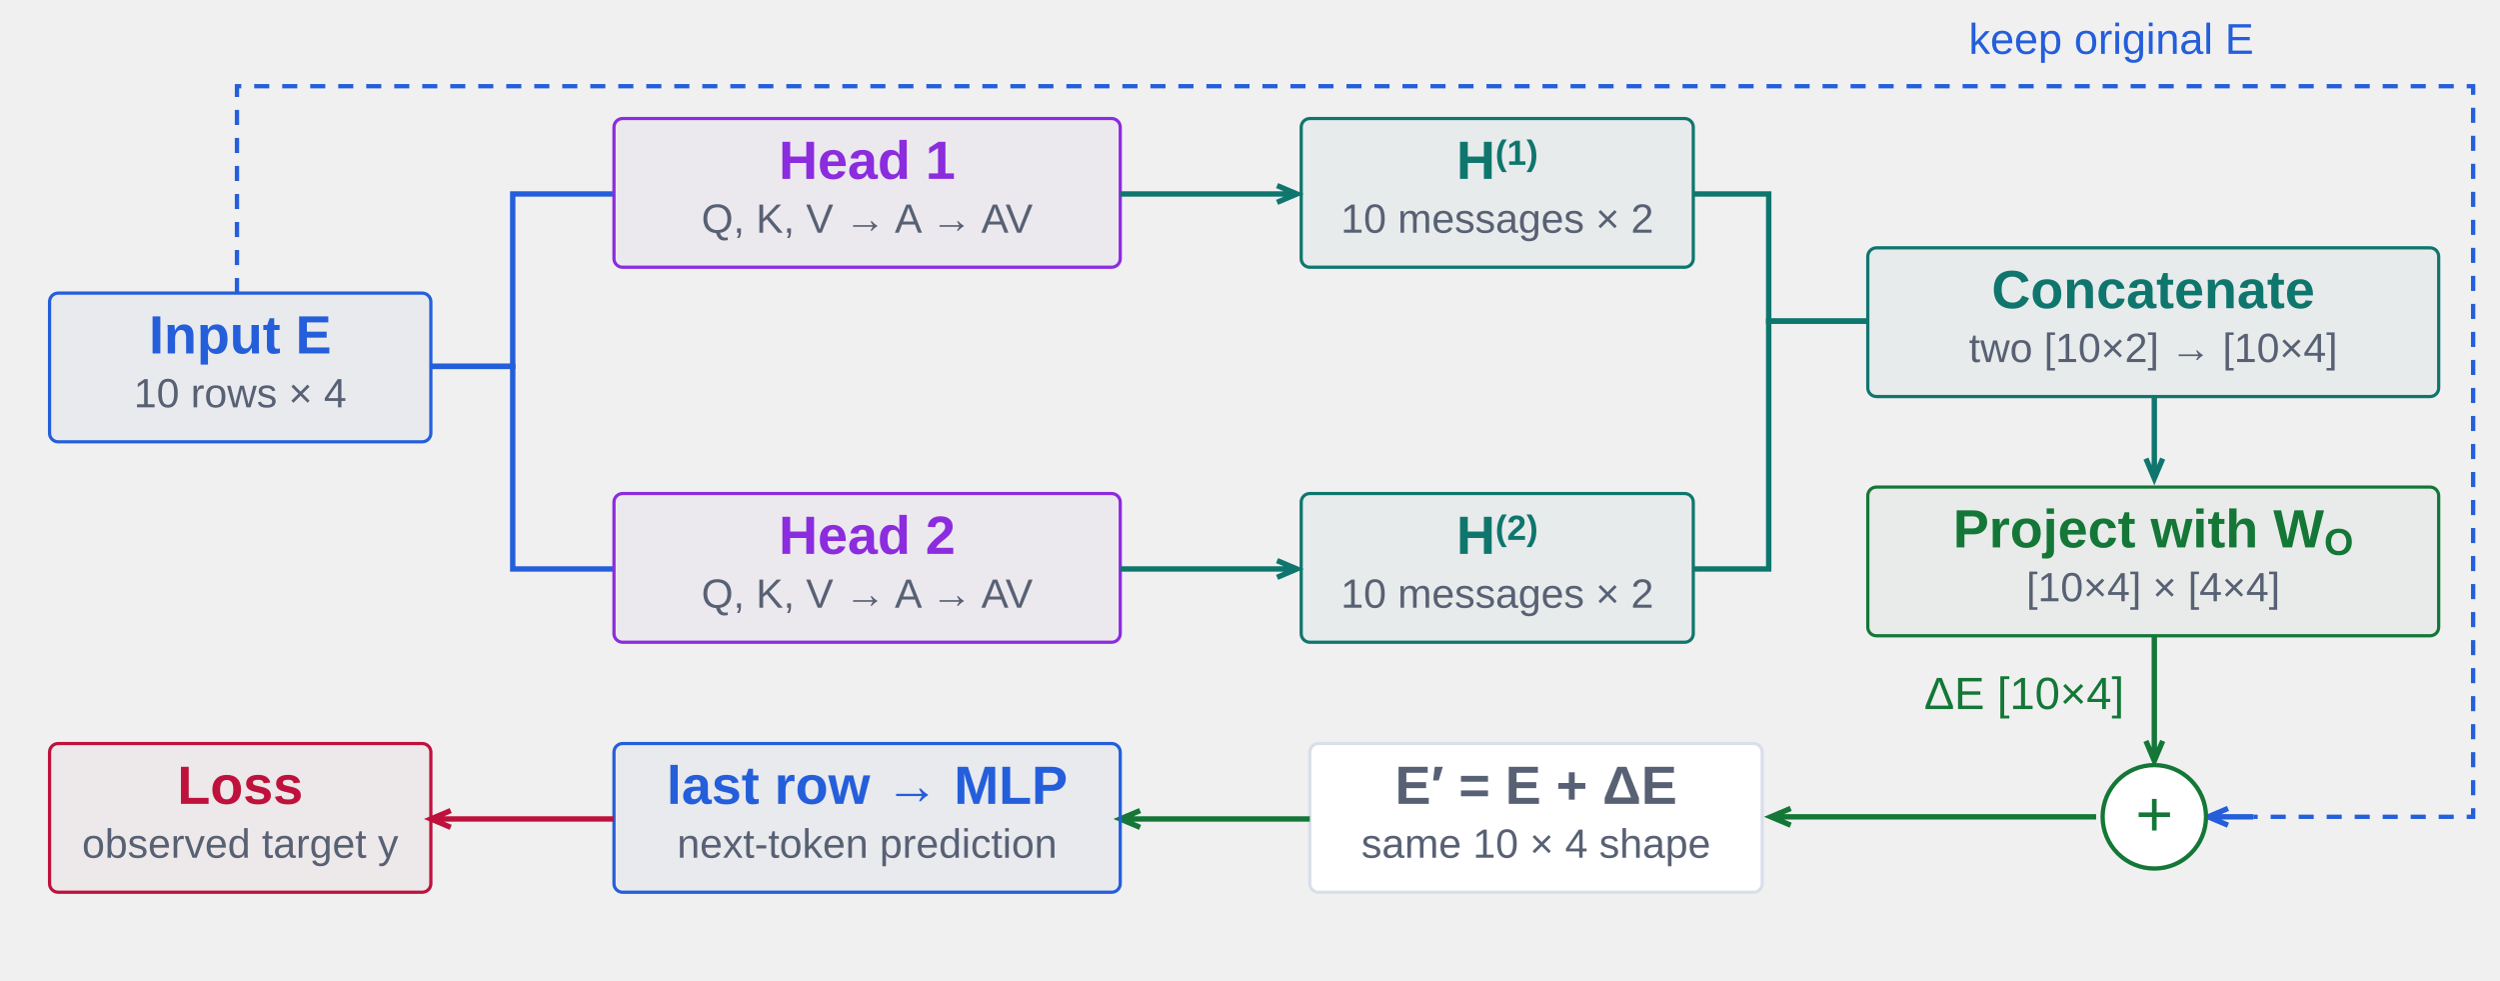
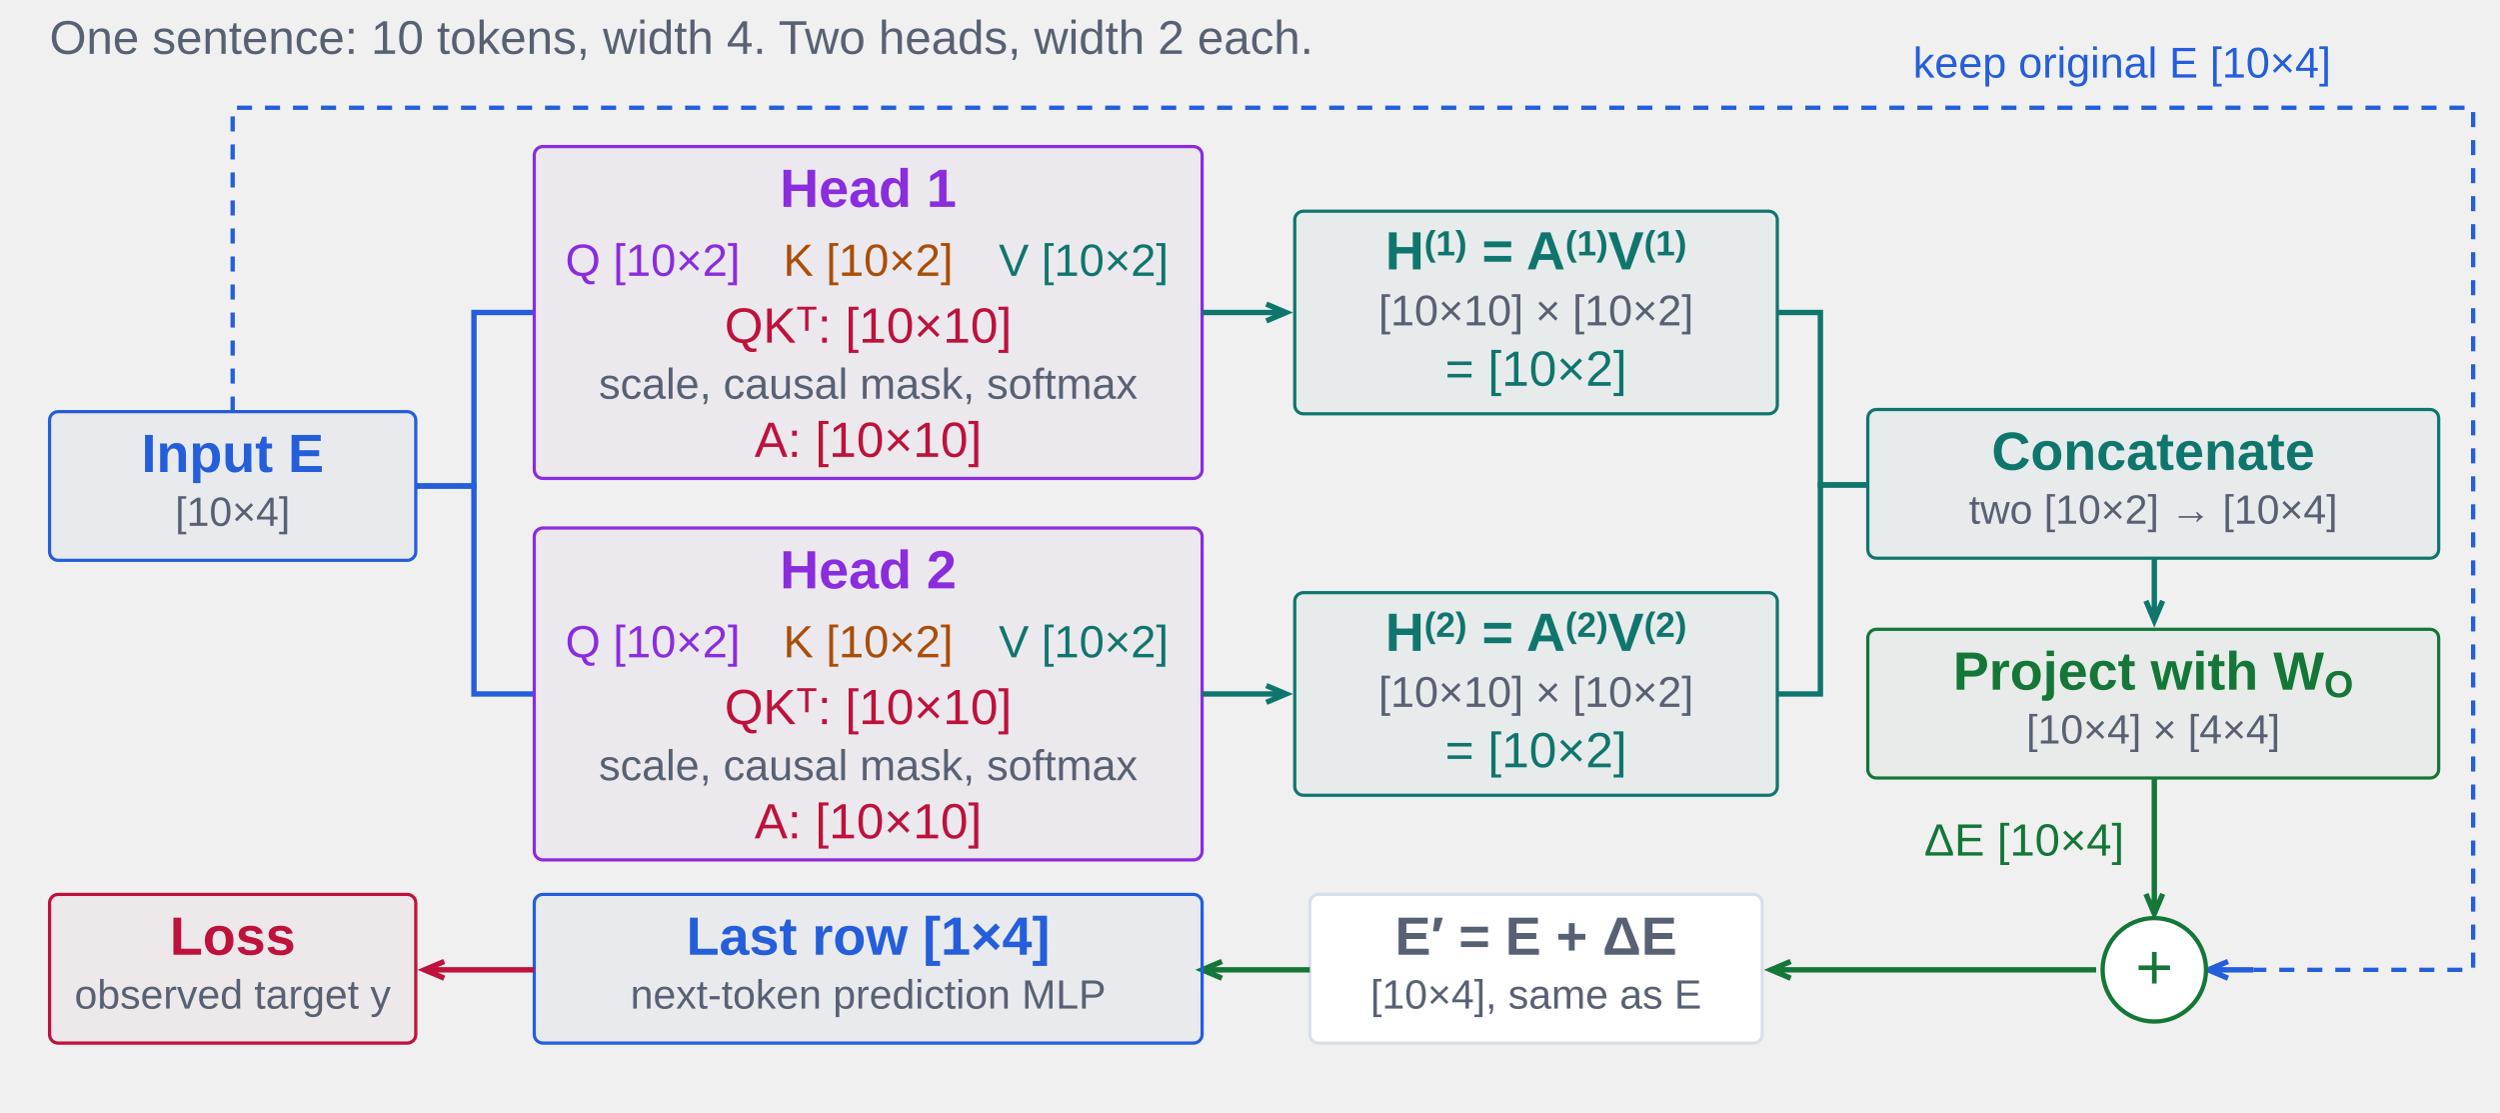
- <svg xmlns="http://www.w3.org/2000/svg" viewBox="0 0 1160 455" role="img" aria-label="The same next-token path, with two parallel heads" style="font-family:Avenir Next,Segoe UI,Arial,sans-serif">
-   <rect x="23" y="136" width="177" height="69" rx="4" fill="#245edb08" stroke="#245edb" stroke-width="1.5" />
-   <text x="111.5" y="164" font-size="25" fill="#245edb" text-anchor="middle" font-weight="600">Input E</text>
-   <text x="111.5" y="189" font-size="19" fill="#586174" text-anchor="middle" font-weight="500">10 rows × 4</text>
-   <path d="M200 170 H238 V90 H285" fill="none" stroke="#245edb" stroke-width="2.5" />
-   <rect x="285" y="55" width="235" height="69" rx="4" fill="#8b2cde08" stroke="#8b2cde" stroke-width="1.5" />
-   <text x="402.5" y="83" font-size="25" fill="#8b2cde" text-anchor="middle" font-weight="600">Head 1</text>
-   <text x="402.5" y="108" font-size="19" fill="#586174" text-anchor="middle" font-weight="500">Q, K, V → A → AV</text>
-   <path d="M520 90 L602 90 M592.789 93.894 L602 90 L592.789 86.106" fill="none" stroke="#0f766e" stroke-width="2.5" />
-   <rect x="604" y="55" width="182" height="69" rx="4" fill="#0f766e08" stroke="#0f766e" stroke-width="1.5" />
-   <text x="695.0" y="83" font-size="25" fill="#0f766e" text-anchor="middle" font-weight="600">H<tspan baseline-shift="super" font-size="65%">(1)</tspan>
-   </text>
-   <text x="695.0" y="108" font-size="19" fill="#586174" text-anchor="middle" font-weight="500">10 messages × 2</text>
-   <path d="M786 90 H821 V149 H867" fill="none" stroke="#0f766e" stroke-width="2.5" />
-   <path d="M200 170 H238 V264 H285" fill="none" stroke="#245edb" stroke-width="2.5" />
-   <rect x="285" y="229" width="235" height="69" rx="4" fill="#8b2cde08" stroke="#8b2cde" stroke-width="1.5" />
-   <text x="402.5" y="257" font-size="25" fill="#8b2cde" text-anchor="middle" font-weight="600">Head 2</text>
-   <text x="402.5" y="282" font-size="19" fill="#586174" text-anchor="middle" font-weight="500">Q, K, V → A → AV</text>
-   <path d="M520 264 L602 264 M592.789 267.894 L602 264 L592.789 260.106" fill="none" stroke="#0f766e" stroke-width="2.5" />
-   <rect x="604" y="229" width="182" height="69" rx="4" fill="#0f766e08" stroke="#0f766e" stroke-width="1.5" />
-   <text x="695.0" y="257" font-size="25" fill="#0f766e" text-anchor="middle" font-weight="600">H<tspan baseline-shift="super" font-size="65%">(2)</tspan>
-   </text>
-   <text x="695.0" y="282" font-size="19" fill="#586174" text-anchor="middle" font-weight="500">10 messages × 2</text>
-   <path d="M786 264 H821 V149 H867" fill="none" stroke="#0f766e" stroke-width="2.5" />
-   <rect x="867" y="115" width="265" height="69" rx="4" fill="#0f766e08" stroke="#0f766e" stroke-width="1.5" />
-   <text x="999.5" y="143" font-size="25" fill="#0f766e" text-anchor="middle" font-weight="600">Concatenate</text>
-   <text x="999.5" y="168" font-size="19" fill="#586174" text-anchor="middle" font-weight="500">two [10×2] → [10×4]</text>
-   <path d="M1000 184 L1000 222 M996.106 212.789 L1000 222 L1003.894 212.789" fill="none" stroke="#0f766e" stroke-width="2.5" />
-   <rect x="867" y="226" width="265" height="69" rx="4" fill="#14773708" stroke="#147737" stroke-width="1.5" />
-   <text x="999.5" y="254" font-size="25" fill="#147737" text-anchor="middle" font-weight="600">Project with W<tspan baseline-shift="sub" font-size="70%">O</tspan>
-   </text>
-   <text x="999.5" y="279" font-size="19" fill="#586174" text-anchor="middle" font-weight="500">[10×4] × [4×4]</text>
-   <path d="M110 136 V40 H1148 V379 H1046" fill="none" stroke="#245edb" stroke-width="2" stroke-dasharray="7 6" />
-   <path d="M1046 379 L1025 379 M1034.211 375.106 L1025 379 L1034.211 382.894" fill="none" stroke="#245edb" stroke-width="2.5" />
-   <text x="980" y="25" font-size="20" fill="#245edb" text-anchor="middle" font-weight="500">keep original E</text>
-   <path d="M1000 295 L1000 353 M996.106 343.789 L1000 353 L1003.894 343.789" fill="none" stroke="#147737" stroke-width="2.5" />
-   <text x="986" y="329" font-size="21" fill="#147737" text-anchor="end" font-weight="500">ΔE [10×4]</text>
-   <circle cx="1000" cy="379" r="24" fill="white" stroke="#147737" stroke-width="2" />
-   <text x="1000" y="388" font-size="30" fill="#147737" text-anchor="middle" font-weight="500">+</text>
-   <path d="M973 379 L822 379 M831.211 375.106 L822 379 L831.211 382.894" fill="none" stroke="#147737" stroke-width="2.5" />
-   <rect x="608" y="345" width="210" height="69" rx="4" fill="white" stroke="#d9dfe9" stroke-width="1.5" />
-   <text x="713.0" y="373" font-size="25" fill="#586174" text-anchor="middle" font-weight="600">E′ = E + ΔE</text>
-   <text x="713.0" y="398" font-size="19" fill="#586174" text-anchor="middle" font-weight="500">same 10 × 4 shape</text>
-   <path d="M608 380 L520 380 M529.211 376.106 L520 380 L529.211 383.894" fill="none" stroke="#147737" stroke-width="2.5" />
-   <rect x="285" y="345" width="235" height="69" rx="4" fill="#245edb08" stroke="#245edb" stroke-width="1.5" />
-   <text x="402.5" y="373" font-size="25" fill="#245edb" text-anchor="middle" font-weight="600">last row → MLP</text>
-   <text x="402.5" y="398" font-size="19" fill="#586174" text-anchor="middle" font-weight="500">next-token prediction</text>
-   <path d="M285 380 L200 380 M209.211 376.106 L200 380 L209.211 383.894" fill="none" stroke="#be123c" stroke-width="2.5" />
-   <rect x="23" y="345" width="177" height="69" rx="4" fill="#be123c08" stroke="#be123c" stroke-width="1.5" />
-   <text x="111.5" y="373" font-size="25" fill="#be123c" text-anchor="middle" font-weight="600">Loss</text>
-   <text x="111.5" y="398" font-size="19" fill="#586174" text-anchor="middle" font-weight="500">observed target y</text>
+ <svg xmlns="http://www.w3.org/2000/svg" viewBox="0 0 1160 516" role="img" aria-label="The same next-token path, with every matrix shape in two parallel heads" style="font-family:Avenir Next,Segoe UI,Arial,sans-serif">
+   <text x="23" y="25" font-size="22" fill="#586174" text-anchor="start" font-weight="500">One sentence: 10 tokens, width 4. Two heads, width 2 each.</text>
+   <g>
+     <rect x="23" y="191" width="170" height="69" rx="4" fill="#245edb08" stroke="#245edb" stroke-width="1.5" />
+     <text x="108.0" y="219" font-size="25" fill="#245edb" text-anchor="middle" font-weight="600">Input E</text>
+     <text x="108.0" y="244" font-size="19" fill="#586174" text-anchor="middle" font-weight="500">[10×4]</text>
+   </g>
+   <path d="M193 225.5 H220 V145 H248" fill="none" stroke="#245edb" stroke-width="2.5" />
+   <g data-map-head="1">
+     <rect x="248" y="68" width="310" height="154" rx="4" fill="#8b2cde08" stroke="#8b2cde" stroke-width="1.5" />
+     <text x="403" y="96" font-size="25" fill="#8b2cde" text-anchor="middle" font-weight="600">Head 1</text>
+     <g data-map-tensor="Q" data-shape="10,2">
+       <text x="303" y="128" font-size="21" fill="#8b2cde" text-anchor="middle" font-weight="500">Q [10×2]</text>
+     </g>
+     <g data-map-tensor="K" data-shape="10,2">
+       <text x="403" y="128" font-size="21" fill="#aa4e08" text-anchor="middle" font-weight="500">K [10×2]</text>
+     </g>
+     <g data-map-tensor="V" data-shape="10,2">
+       <text x="503" y="128" font-size="21" fill="#0f766e" text-anchor="middle" font-weight="500">V [10×2]</text>
+     </g>
+     <g data-map-tensor="scores" data-shape="10,10">
+       <text x="403" y="159" font-size="23" fill="#be123c" text-anchor="middle" font-weight="500">QKᵀ: [10×10]</text>
+     </g>
+     <text x="403" y="185" font-size="20" fill="#586174" text-anchor="middle" font-weight="500">scale, causal mask, softmax</text>
+     <g data-map-tensor="A" data-shape="10,10">
+       <text x="403" y="212" font-size="23" fill="#be123c" text-anchor="middle" font-weight="500">A: [10×10]</text>
+     </g>
+   </g>
+   <path d="M558 145 L597 145 M587.789 148.894 L597 145 L587.789 141.106" fill="none" stroke="#0f766e" stroke-width="2.5" />
+   <g data-map-message="1" data-shape="10,2">
+     <rect x="601" y="98" width="224" height="94" rx="4" fill="#0f766e08" stroke="#0f766e" stroke-width="1.5" />
+     <text x="713" y="125" font-size="25" fill="#0f766e" text-anchor="middle" font-weight="600">H<tspan baseline-shift="super" font-size="65%">(1)</tspan> = A<tspan baseline-shift="super" font-size="65%">(1)</tspan>V<tspan baseline-shift="super" font-size="65%">(1)</tspan>
+     </text>
+     <text x="713" y="151" font-size="20" fill="#586174" text-anchor="middle" font-weight="500">[10×10] × [10×2]</text>
+     <text x="713" y="179" font-size="23" fill="#0f766e" text-anchor="middle" font-weight="500">= [10×2]</text>
+   </g>
+   <path d="M825 145 H845 V225 H867" fill="none" stroke="#0f766e" stroke-width="2.5" />
+   <path d="M193 225.5 H220 V322 H248" fill="none" stroke="#245edb" stroke-width="2.5" />
+   <g data-map-head="2">
+     <rect x="248" y="245" width="310" height="154" rx="4" fill="#8b2cde08" stroke="#8b2cde" stroke-width="1.5" />
+     <text x="403" y="273" font-size="25" fill="#8b2cde" text-anchor="middle" font-weight="600">Head 2</text>
+     <g data-map-tensor="Q" data-shape="10,2">
+       <text x="303" y="305" font-size="21" fill="#8b2cde" text-anchor="middle" font-weight="500">Q [10×2]</text>
+     </g>
+     <g data-map-tensor="K" data-shape="10,2">
+       <text x="403" y="305" font-size="21" fill="#aa4e08" text-anchor="middle" font-weight="500">K [10×2]</text>
+     </g>
+     <g data-map-tensor="V" data-shape="10,2">
+       <text x="503" y="305" font-size="21" fill="#0f766e" text-anchor="middle" font-weight="500">V [10×2]</text>
+     </g>
+     <g data-map-tensor="scores" data-shape="10,10">
+       <text x="403" y="336" font-size="23" fill="#be123c" text-anchor="middle" font-weight="500">QKᵀ: [10×10]</text>
+     </g>
+     <text x="403" y="362" font-size="20" fill="#586174" text-anchor="middle" font-weight="500">scale, causal mask, softmax</text>
+     <g data-map-tensor="A" data-shape="10,10">
+       <text x="403" y="389" font-size="23" fill="#be123c" text-anchor="middle" font-weight="500">A: [10×10]</text>
+     </g>
+   </g>
+   <path d="M558 322 L597 322 M587.789 325.894 L597 322 L587.789 318.106" fill="none" stroke="#0f766e" stroke-width="2.5" />
+   <g data-map-message="2" data-shape="10,2">
+     <rect x="601" y="275" width="224" height="94" rx="4" fill="#0f766e08" stroke="#0f766e" stroke-width="1.5" />
+     <text x="713" y="302" font-size="25" fill="#0f766e" text-anchor="middle" font-weight="600">H<tspan baseline-shift="super" font-size="65%">(2)</tspan> = A<tspan baseline-shift="super" font-size="65%">(2)</tspan>V<tspan baseline-shift="super" font-size="65%">(2)</tspan>
+     </text>
+     <text x="713" y="328" font-size="20" fill="#586174" text-anchor="middle" font-weight="500">[10×10] × [10×2]</text>
+     <text x="713" y="356" font-size="23" fill="#0f766e" text-anchor="middle" font-weight="500">= [10×2]</text>
+   </g>
+   <path d="M825 322 H845 V225 H867" fill="none" stroke="#0f766e" stroke-width="2.5" />
+   <g>
+     <rect x="867" y="190" width="265" height="69" rx="4" fill="#0f766e08" stroke="#0f766e" stroke-width="1.5" />
+     <text x="999.5" y="218" font-size="25" fill="#0f766e" text-anchor="middle" font-weight="600">Concatenate</text>
+     <text x="999.5" y="243" font-size="19" fill="#586174" text-anchor="middle" font-weight="500">two [10×2] → [10×4]</text>
+   </g>
+   <path d="M1000 259 L1000 288 M996.106 278.789 L1000 288 L1003.894 278.789" fill="none" stroke="#0f766e" stroke-width="2.5" />
+   <g>
+     <rect x="867" y="292" width="265" height="69" rx="4" fill="#14773708" stroke="#147737" stroke-width="1.5" />
+     <text x="999.5" y="320" font-size="25" fill="#147737" text-anchor="middle" font-weight="600">Project with W<tspan baseline-shift="sub" font-size="70%">O</tspan>
+     </text>
+     <text x="999.5" y="345" font-size="19" fill="#586174" text-anchor="middle" font-weight="500">[10×4] × [4×4]</text>
+   </g>
+   <path d="M108 191 V50 H1148 V450 H1046" fill="none" stroke="#245edb" stroke-width="2" stroke-dasharray="7 6" />
+   <path d="M1046 450 L1025 450 M1034.211 446.106 L1025 450 L1034.211 453.894" fill="none" stroke="#245edb" stroke-width="2.5" />
+   <text x="985" y="36" font-size="20" fill="#245edb" text-anchor="middle" font-weight="500">keep original E [10×4]</text>
+   <path d="M1000 361 L1000 424 M996.106 414.789 L1000 424 L1003.894 414.789" fill="none" stroke="#147737" stroke-width="2.5" />
+   <text x="986" y="397" font-size="21" fill="#147737" text-anchor="end" font-weight="500">ΔE [10×4]</text>
+   <circle cx="1000" cy="450" r="24" fill="white" stroke="#147737" stroke-width="2" />
+   <text x="1000" y="459" font-size="30" fill="#147737" text-anchor="middle" font-weight="500">+</text>
+   <path d="M973 450 L822 450 M831.211 446.106 L822 450 L831.211 453.894" fill="none" stroke="#147737" stroke-width="2.5" />
+   <g>
+     <rect x="608" y="415" width="210" height="69" rx="4" fill="white" stroke="#d9dfe9" stroke-width="1.5" />
+     <text x="713.0" y="443" font-size="25" fill="#586174" text-anchor="middle" font-weight="600">E′ = E + ΔE</text>
+     <text x="713.0" y="468" font-size="19" fill="#586174" text-anchor="middle" font-weight="500">[10×4], same as E</text>
+   </g>
+   <path d="M608 450 L558 450 M567.211 446.106 L558 450 L567.211 453.894" fill="none" stroke="#147737" stroke-width="2.5" />
+   <g>
+     <rect x="248" y="415" width="310" height="69" rx="4" fill="#245edb08" stroke="#245edb" stroke-width="1.5" />
+     <text x="403.0" y="443" font-size="25" fill="#245edb" text-anchor="middle" font-weight="600">Last row [1×4]</text>
+     <text x="403.0" y="468" font-size="19" fill="#586174" text-anchor="middle" font-weight="500">next-token prediction MLP</text>
+   </g>
+   <path d="M248 450 L197 450 M206.211 446.106 L197 450 L206.211 453.894" fill="none" stroke="#be123c" stroke-width="2.5" />
+   <g>
+     <rect x="23" y="415" width="170" height="69" rx="4" fill="#be123c08" stroke="#be123c" stroke-width="1.5" />
+     <text x="108.0" y="443" font-size="25" fill="#be123c" text-anchor="middle" font-weight="600">Loss</text>
+     <text x="108.0" y="468" font-size="19" fill="#586174" text-anchor="middle" font-weight="500">observed target y</text>
+   </g>
</svg>
